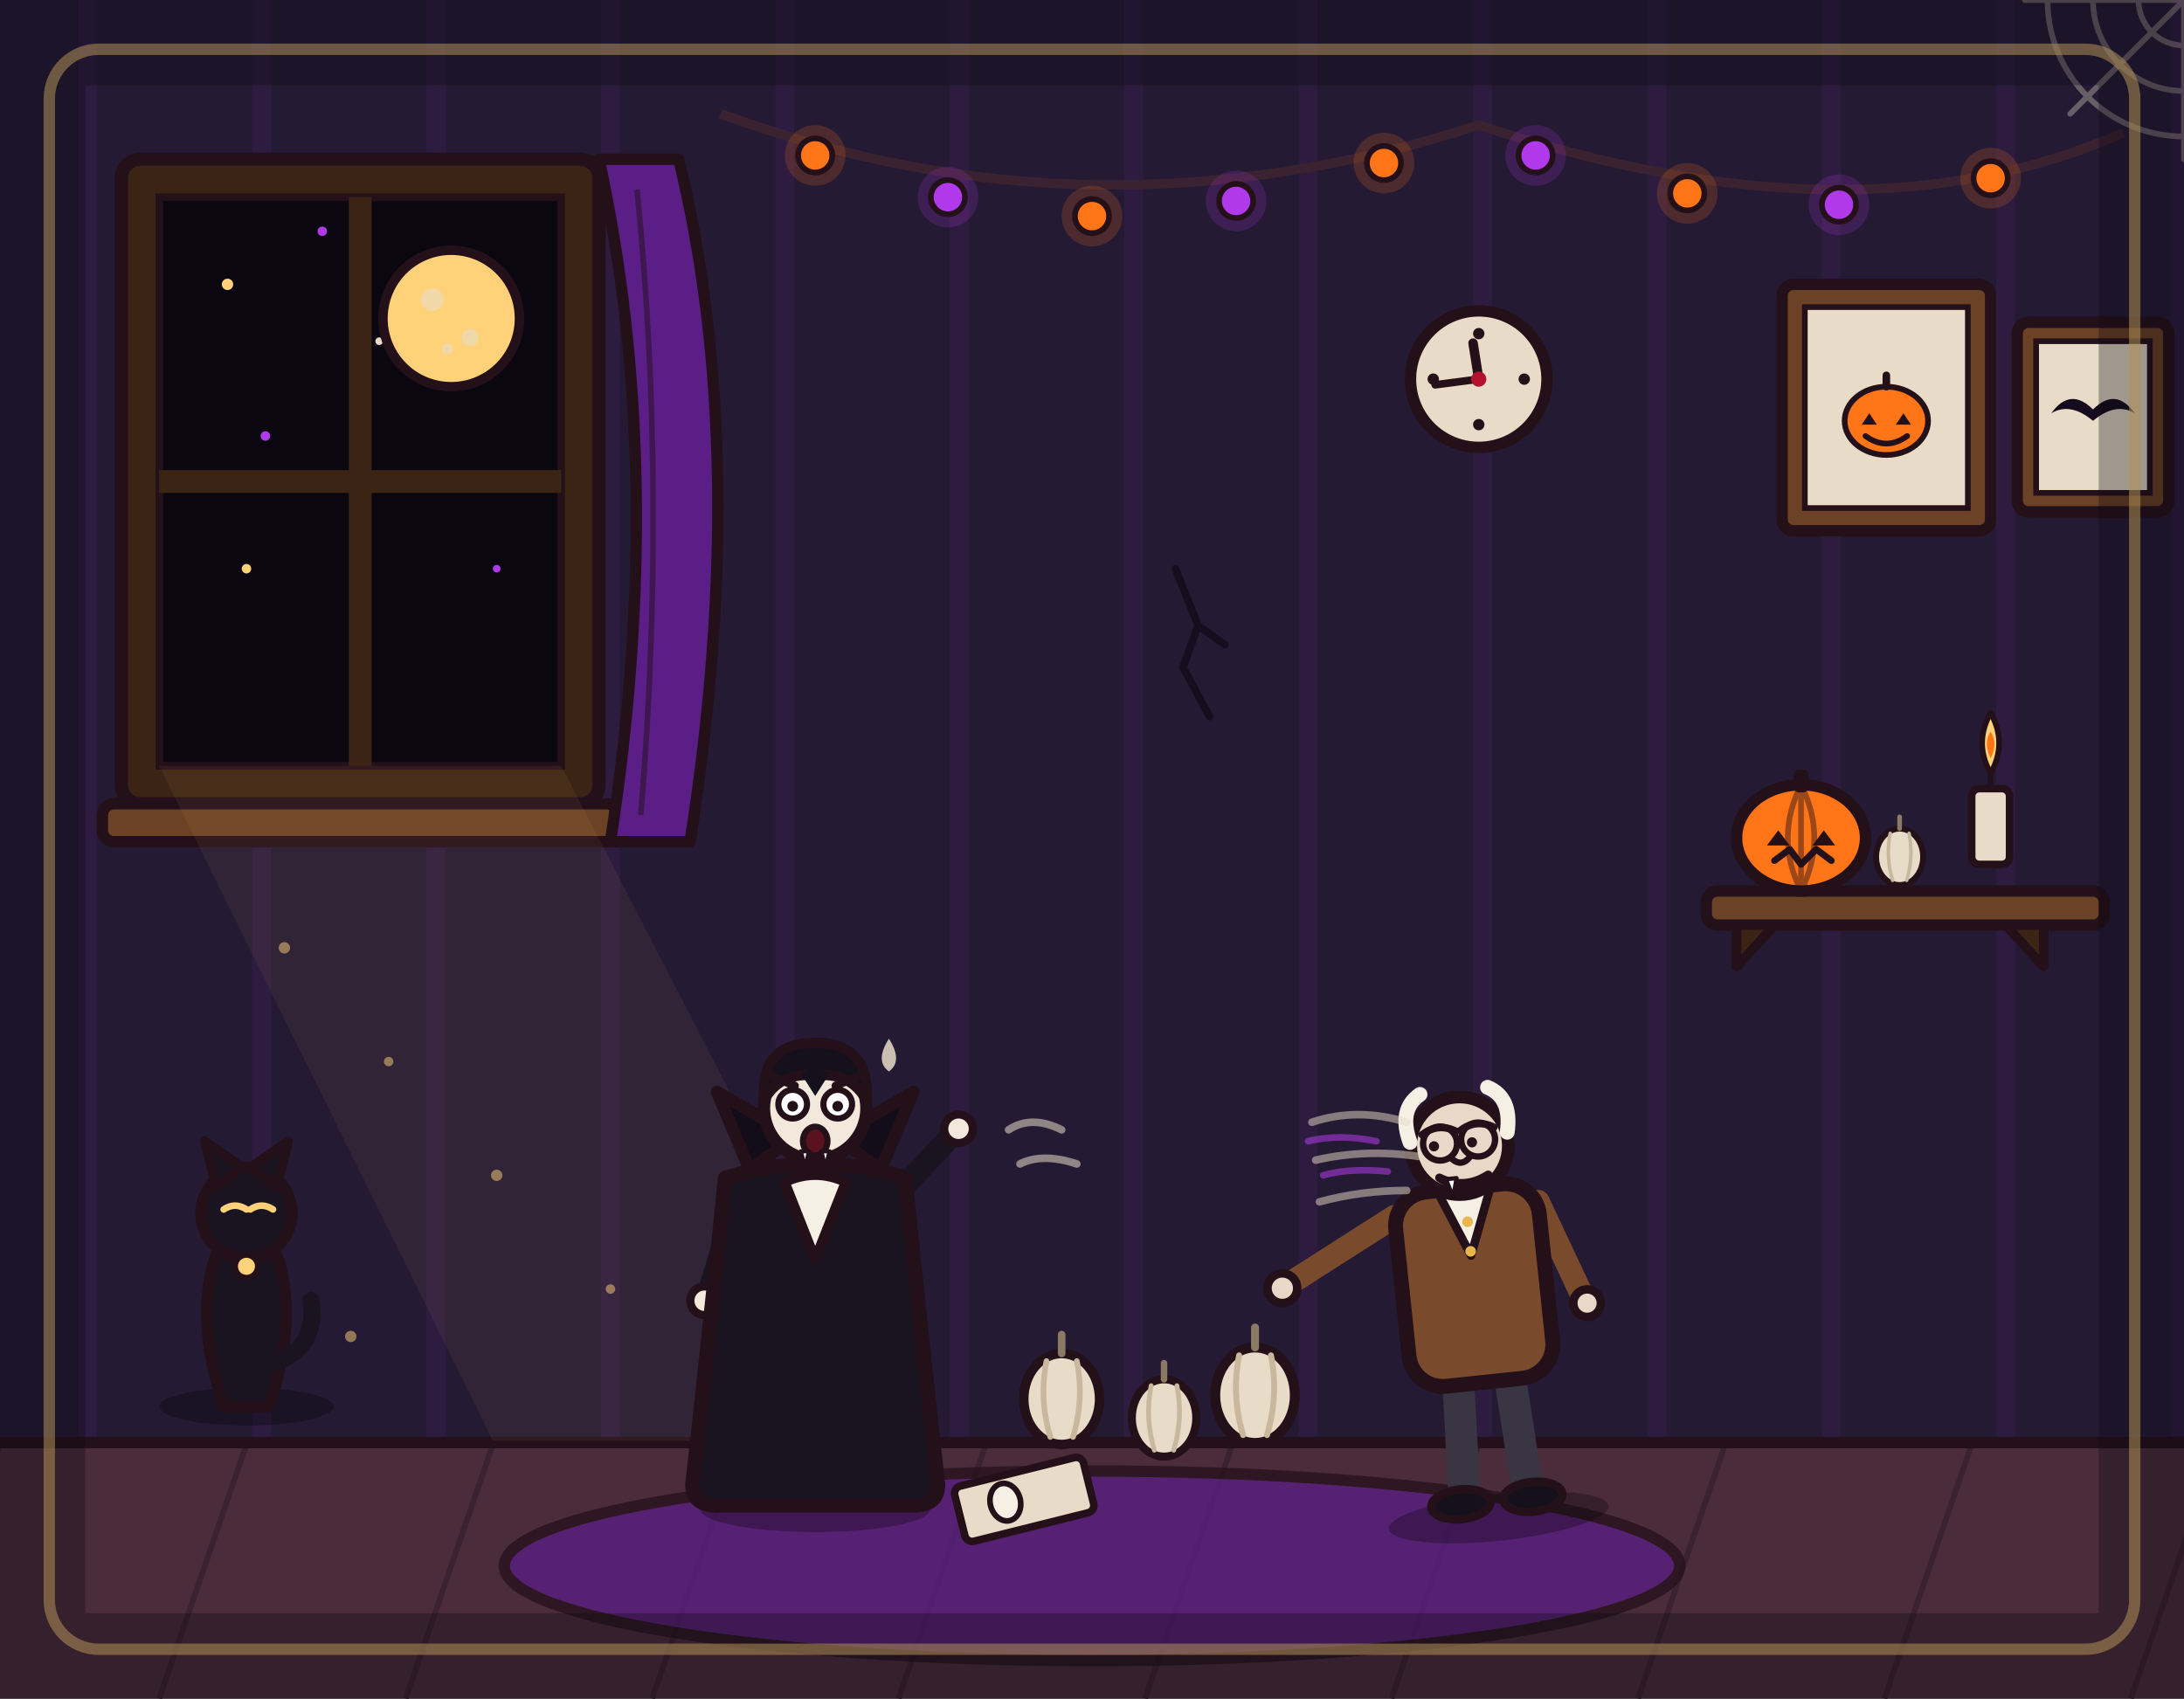
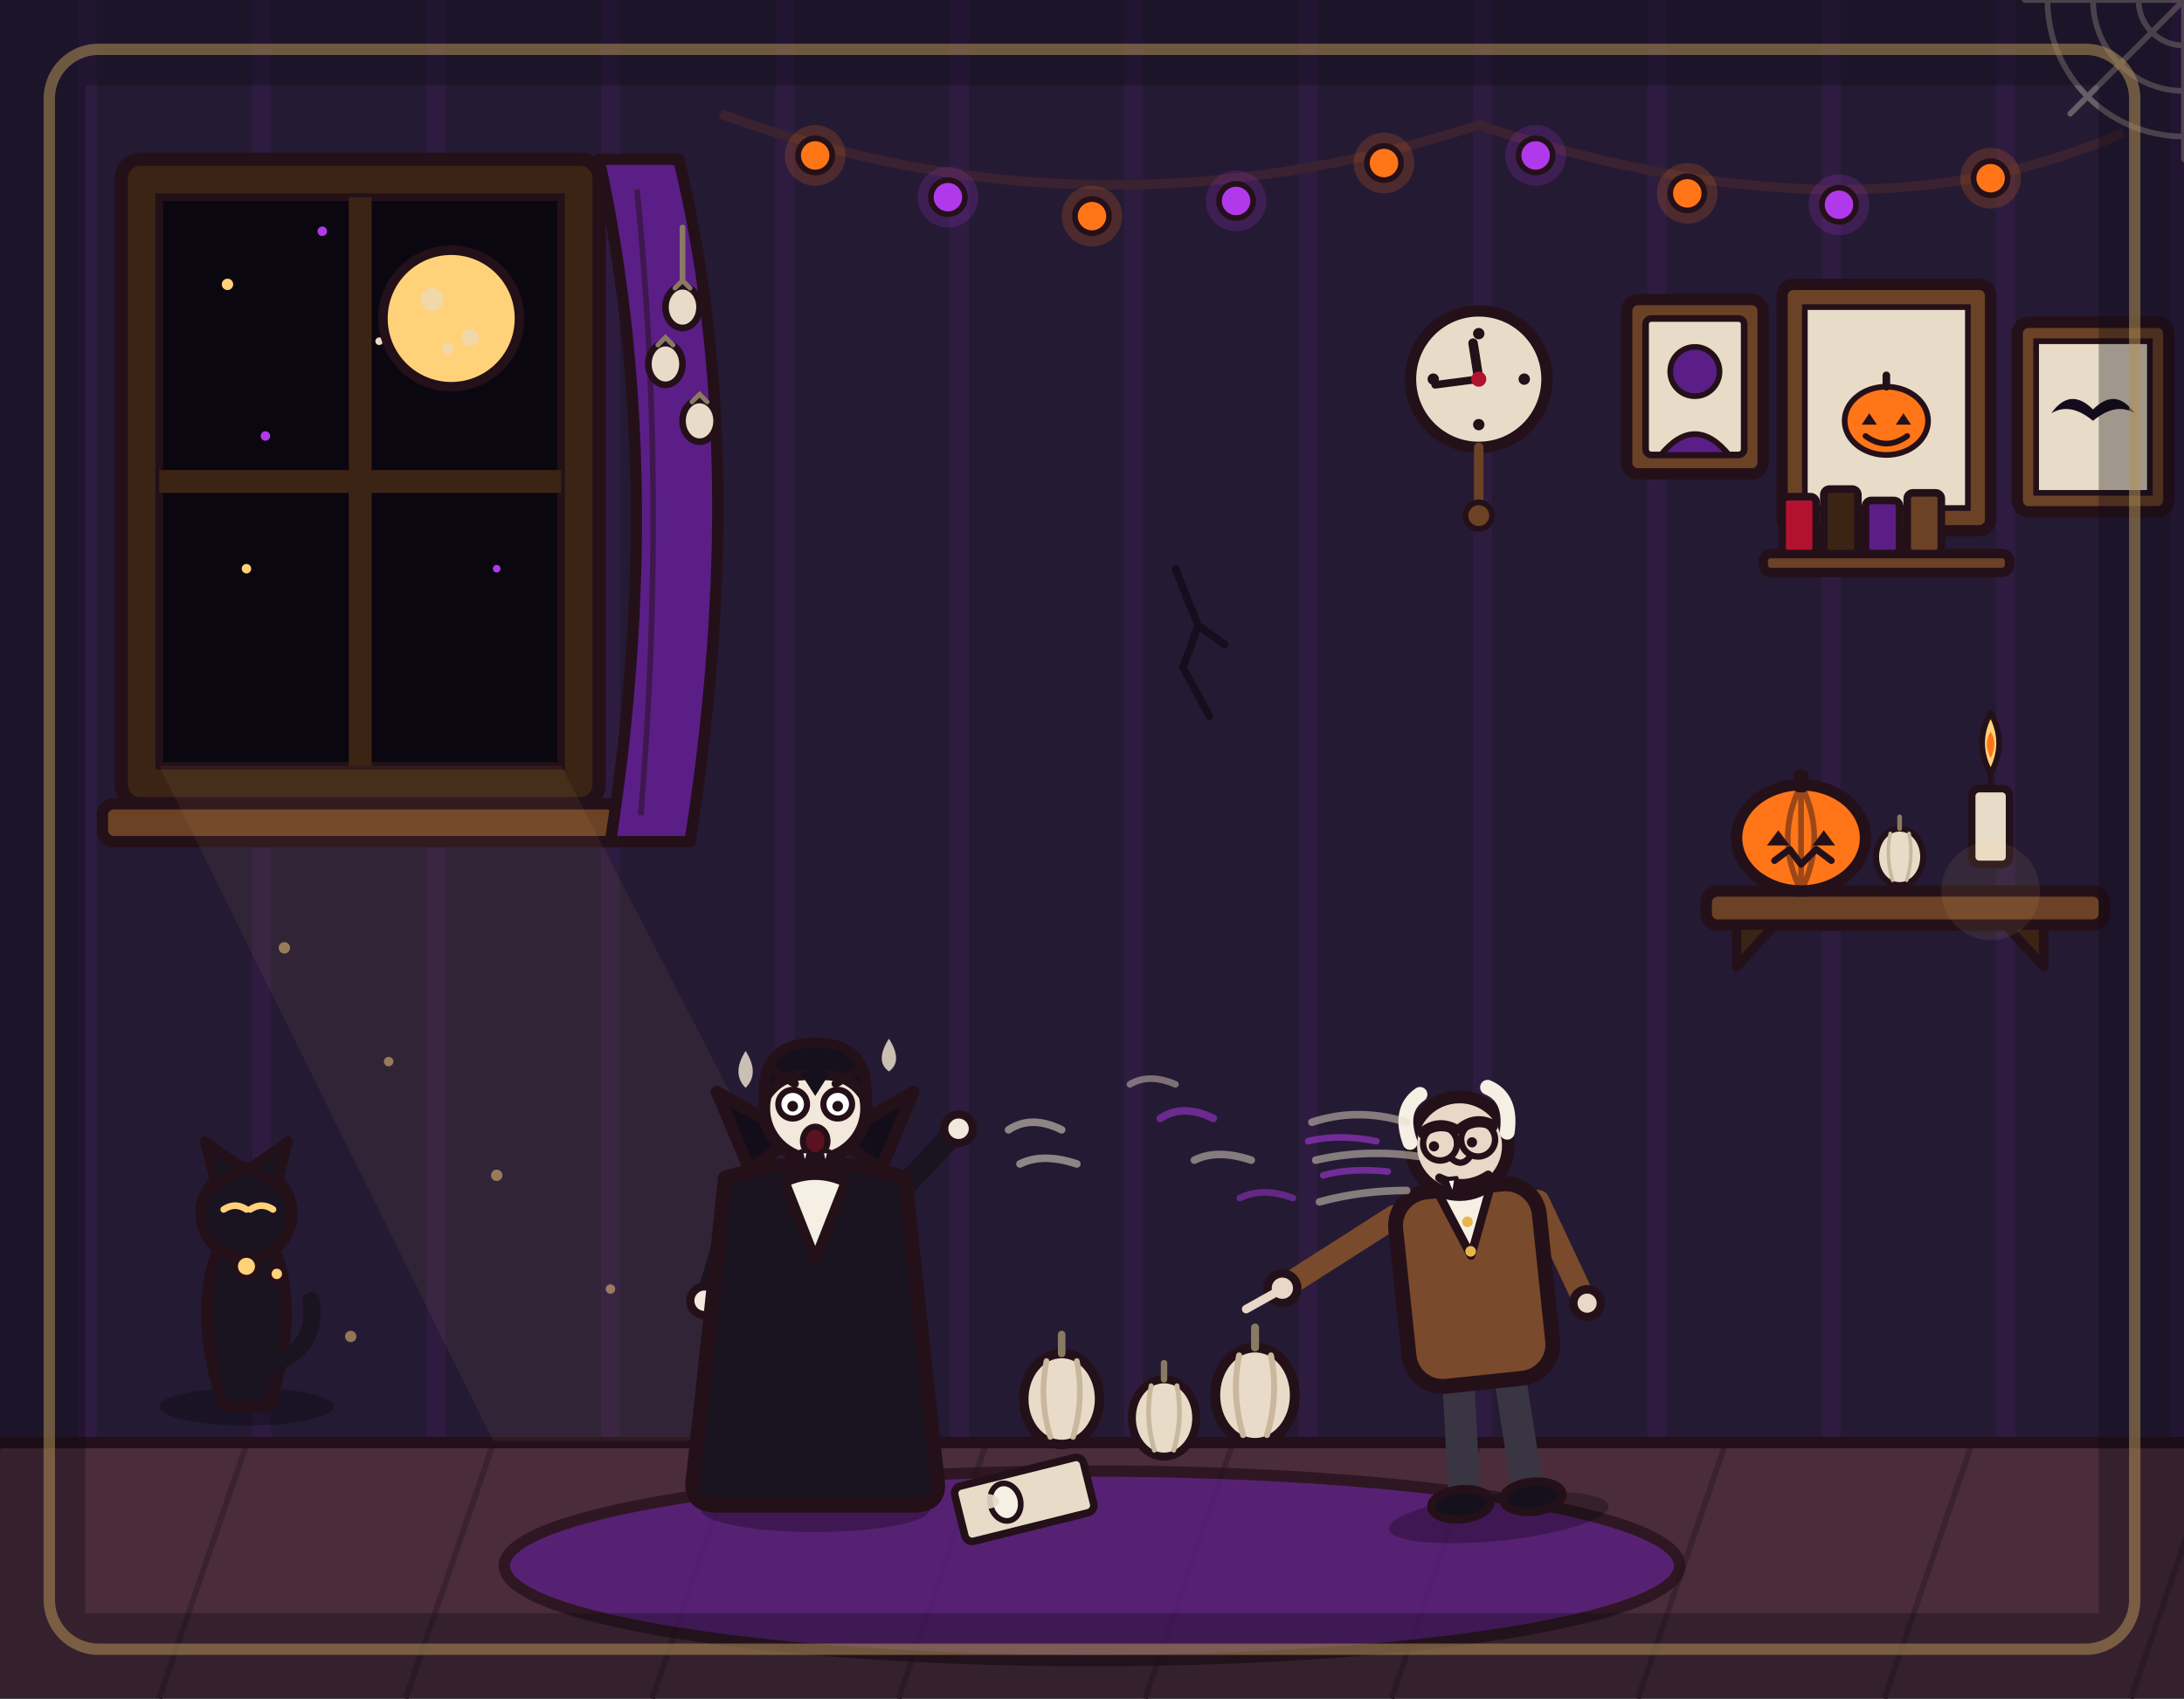
<svg xmlns="http://www.w3.org/2000/svg" viewBox="0 0 1152 896" width="1152" height="896">
  <rect x="0" y="0" width="1152" height="896" fill="#241a33" />
  <path d="M46 0V762M138 0V762M230 0V762M322 0V762M414 0V762M506 0V762M598 0V762M690 0V762M782 0V762M874 0V762M966 0V762M1058 0V762M1150 0V762" stroke="#b03aeb" stroke-width="10" opacity=".07" fill="none" />
  <g>
    <rect x="64" y="84" width="252" height="340" rx="10" fill="#3c2415" stroke="#241019" stroke-width="7" stroke-linejoin="round" />
    <rect x="84" y="104" width="212" height="300" fill="#0b0710" stroke="#241019" stroke-width="4" />
    <circle cx="120" cy="150" r="3" fill="#ffd27a" />
    <circle cx="170" cy="122" r="2.5" fill="#b03aeb" />
    <circle cx="140" cy="230" r="2.5" fill="#b03aeb" />
    <circle cx="200" cy="180" r="2" fill="#e8dcc8" />
    <circle cx="130" cy="300" r="2.5" fill="#ffd27a" />
    <circle cx="262" cy="300" r="2" fill="#b03aeb" />
    <circle cx="238" cy="168" r="36" fill="#ffd27a" stroke="#241019" stroke-width="5" />
    <circle cx="228" cy="158" r="6" fill="#e8dcc8" opacity=".6" />
    <circle cx="248" cy="178" r="4.5" fill="#e8dcc8" opacity=".6" />
    <circle cx="236" cy="184" r="3" fill="#e8dcc8" opacity=".6" />
    <line x1="190" y1="104" x2="190" y2="404" stroke="#3c2415" stroke-width="12" />
    <line x1="84" y1="254" x2="296" y2="254" stroke="#3c2415" stroke-width="12" />
    <rect x="54" y="424" width="272" height="20" rx="6" fill="#6b4226" stroke="#241019" stroke-width="6" stroke-linejoin="round" />
    <path d="M316 84 Q352 250 322 444 L364 444 Q396 240 358 84 Z" fill="#5b1e86" stroke="#241019" stroke-width="6" stroke-linejoin="round" />
    <path d="M336 100 Q352 260 338 430" fill="none" stroke="#241019" stroke-width="3" opacity=".5" />
  </g>
  <g>
    <path d="M380 60 Q576 132 780 66 Q980 132 1120 70" fill="none" stroke="#3a2230" stroke-width="5" />
    <circle cx="430" cy="82" r="16" fill="#ff7518" opacity=".18" />
    <circle cx="500" cy="104" r="16" fill="#b03aeb" opacity=".18" />
    <circle cx="576" cy="114" r="16" fill="#ff7518" opacity=".18" />
    <circle cx="652" cy="106" r="16" fill="#b03aeb" opacity=".18" />
    <circle cx="730" cy="86" r="16" fill="#ff7518" opacity=".18" />
    <circle cx="810" cy="82" r="16" fill="#b03aeb" opacity=".18" />
    <circle cx="890" cy="102" r="16" fill="#ff7518" opacity=".18" />
    <circle cx="970" cy="108" r="16" fill="#b03aeb" opacity=".18" />
    <circle cx="1050" cy="94" r="16" fill="#ff7518" opacity=".18" />
    <circle cx="430" cy="82" r="9" fill="#ff7518" stroke="#241019" stroke-width="3" />
    <circle cx="500" cy="104" r="9" fill="#b03aeb" stroke="#241019" stroke-width="3" />
    <circle cx="576" cy="114" r="9" fill="#ff7518" stroke="#241019" stroke-width="3" />
    <circle cx="652" cy="106" r="9" fill="#b03aeb" stroke="#241019" stroke-width="3" />
    <circle cx="730" cy="86" r="9" fill="#ff7518" stroke="#241019" stroke-width="3" />
    <circle cx="810" cy="82" r="9" fill="#b03aeb" stroke="#241019" stroke-width="3" />
    <circle cx="890" cy="102" r="9" fill="#ff7518" stroke="#241019" stroke-width="3" />
    <circle cx="970" cy="108" r="9" fill="#b03aeb" stroke="#241019" stroke-width="3" />
    <circle cx="1050" cy="94" r="9" fill="#ff7518" stroke="#241019" stroke-width="3" />
  </g>
  <g>
    <rect x="940" y="150" width="110" height="130" rx="6" fill="#6b4226" stroke="#241019" stroke-width="6" stroke-linejoin="round" />
    <rect x="952" y="162" width="86" height="106" fill="#e8dcc8" stroke="#241019" stroke-width="3" />
    <ellipse cx="995" cy="222" rx="22" ry="18" fill="#ff7518" stroke="#241019" stroke-width="3" />
    <path d="M995 204 L995 198" stroke="#241019" stroke-width="4" stroke-linecap="round" />
    <path d="M986 218 L990 224 L982 224 Z" fill="#241019" />
    <path d="M1004 218 L1000 224 L1008 224 Z" fill="#241019" />
    <path d="M984 230 Q995 238 1006 230" fill="none" stroke="#241019" stroke-width="3" stroke-linecap="round" />
    <rect x="1064" y="170" width="80" height="100" rx="6" fill="#6b4226" stroke="#241019" stroke-width="6" stroke-linejoin="round" />
    <rect x="1074" y="180" width="60" height="80" fill="#e8dcc8" stroke="#241019" stroke-width="3" />
    <path d="M1082 218 Q1092 204 1104 216 Q1116 204 1126 218 Q1116 212 1104 222 Q1092 212 1082 218 Z" fill="#150b1e" />
  </g>
  <g>
    <rect x="900" y="470" width="210" height="18" rx="6" fill="#6b4226" stroke="#241019" stroke-width="6" stroke-linejoin="round" />
    <path d="M916 488 L916 510 L936 488 Z" fill="#3c2415" stroke="#241019" stroke-width="5" stroke-linejoin="round" />
    <path d="M1078 488 L1078 510 L1058 488 Z" fill="#3c2415" stroke="#241019" stroke-width="5" stroke-linejoin="round" />
    <ellipse cx="950" cy="442" rx="34" ry="28" fill="#ff7518" stroke="#241019" stroke-width="6" stroke-linejoin="round" />
    <path d="M950 414 Q936 442 950 470 M950 414 Q964 442 950 470 M950 414 L950 470" fill="none" stroke="#241019" stroke-width="3" opacity=".45" />
    <rect x="946" y="406" width="8" height="12" rx="3" fill="#241019" />
    <path d="M938 438 L944 446 L932 446 Z" fill="#241019" />
    <path d="M962 438 L956 446 L968 446 Z" fill="#241019" />
    <path d="M936 454 L944 448 L950 456 L958 448 L966 454" fill="none" stroke="#241019" stroke-width="3.5" stroke-linecap="round" stroke-linejoin="round" />
    <rect x="1040" y="416" width="20" height="40" rx="4" fill="#e8dcc8" stroke="#241019" stroke-width="4" stroke-linejoin="round" />
    <line x1="1050" y1="416" x2="1050" y2="408" stroke="#241019" stroke-width="3" stroke-linecap="round" />
    <path d="M1050 408 Q1041 392 1050 376 Q1059 392 1050 408 Z" fill="#ffd27a" stroke="#241019" stroke-width="3" stroke-linejoin="round" />
    <path d="M1050 400 Q1046 392 1050 386 Q1054 392 1050 400 Z" fill="#ff7518" />
    <g transform="translate(1002 452) scale(0.62)">
      <ellipse cx="0" cy="0" rx="20" ry="24" fill="#e8dcc8" stroke="#241019" stroke-width="5" stroke-linejoin="round" />
      <path d="M0 -24 L0 -34" fill="none" stroke="#8a7a64" stroke-width="4" stroke-linecap="round" />
      <path d="M-8 -20 Q-12 0 -6 20 M8 -20 Q12 0 6 20" fill="none" stroke="#c9b89e" stroke-width="3" stroke-linecap="round" />
    </g>
  </g>
  <g>
    <ellipse cx="130" cy="742" rx="46" ry="10" fill="#000000" opacity=".28" />
    <path d="M118 742 Q104 700 112 668 Q116 652 130 652 Q144 652 148 668 Q156 700 142 742 Z" fill="#1a1420" stroke="#241019" stroke-width="6" stroke-linejoin="round" />
    <circle cx="130" cy="640" r="24" fill="#1a1420" stroke="#241019" stroke-width="6" stroke-linejoin="round" />
    <path d="M114 626 L108 602 L128 616 Z" fill="#1a1420" stroke="#241019" stroke-width="5" stroke-linejoin="round" />
    <path d="M146 626 L152 602 L132 616 Z" fill="#1a1420" stroke="#241019" stroke-width="5" stroke-linejoin="round" />
    <path d="M118 638 Q124 634 130 638 M132 638 Q138 634 144 638" fill="none" stroke="#ffd27a" stroke-width="3.5" stroke-linecap="round" />
    <path d="M142 720 Q168 712 164 686" fill="none" stroke="#1a1420" stroke-width="9" stroke-linecap="round" />
    <circle cx="130" cy="668" r="6" fill="#ffd27a" stroke="#241019" stroke-width="3" />
  </g>
  <rect x="0" y="760" width="1152" height="136" fill="#4a2c3a" />
  <path d="M0 762 L-46 896M130 762 L84 896M260 762 L214 896M390 762 L344 896M520 762 L474 896M650 762 L604 896M780 762 L734 896M910 762 L864 896M1040 762 L994 896M1170 762 L1124 896" stroke="#3a2230" stroke-width="3" fill="none" />
  <line x1="0" y1="761" x2="1152" y2="761" stroke="#241019" stroke-width="6" stroke-linecap="round" />
  <ellipse cx="576" cy="826" rx="310" ry="50" fill="#5b1e86" stroke="#241019" stroke-width="6" stroke-linejoin="round" opacity="0.75" />
  <g transform="translate(560 738)">
    <ellipse cx="0" cy="0" rx="20" ry="24" fill="#e8dcc8" stroke="#241019" stroke-width="5" stroke-linejoin="round" />
    <path d="M0 -24 L0 -34" fill="none" stroke="#8a7a64" stroke-width="4" stroke-linecap="round" />
    <path d="M-8 -20 Q-12 0 -6 20 M8 -20 Q12 0 6 20" fill="none" stroke="#c9b89e" stroke-width="3" stroke-linecap="round" />
  </g>
  <g transform="translate(614 748) scale(0.85)">
    <ellipse cx="0" cy="0" rx="20" ry="24" fill="#e8dcc8" stroke="#241019" stroke-width="5" stroke-linejoin="round" />
    <path d="M0 -24 L0 -34" fill="none" stroke="#8a7a64" stroke-width="4" stroke-linecap="round" />
    <path d="M-8 -20 Q-12 0 -6 20 M8 -20 Q12 0 6 20" fill="none" stroke="#c9b89e" stroke-width="3" stroke-linecap="round" />
  </g>
  <g transform="translate(662 736) scale(1.05)">
    <ellipse cx="0" cy="0" rx="20" ry="24" fill="#e8dcc8" stroke="#241019" stroke-width="5" stroke-linejoin="round" />
    <path d="M0 -24 L0 -34" fill="none" stroke="#8a7a64" stroke-width="4" stroke-linecap="round" />
    <path d="M-8 -20 Q-12 0 -6 20 M8 -20 Q12 0 6 20" fill="none" stroke="#c9b89e" stroke-width="3" stroke-linecap="round" />
  </g>
  <g transform="translate(780 200)">
    <circle cx="0" cy="0" r="36" fill="#e8dcc8" stroke="#241019" stroke-width="6" />
    <circle cx="0" cy="-24" r="3" fill="#241019" />
    <circle cx="24" cy="0" r="3" fill="#241019" />
    <circle cx="0" cy="24" r="3" fill="#241019" />
    <circle cx="-24" cy="0" r="3" fill="#241019" />
    <line x1="0" y1="0" x2="-3" y2="-19" stroke="#241019" stroke-width="5" stroke-linecap="round" />
    <line x1="0" y1="0" x2="-23" y2="3" stroke="#241019" stroke-width="4" stroke-linecap="round" />
    <circle cx="0" cy="0" r="4" fill="#b3122e" />
  </g>
  <g fill="none" stroke="#e8dcc8" stroke-width="3" opacity=".35" stroke-linecap="round" transform="translate(1152 0) scale(-1 1)">
    <path d="M0 0 L84 0 M0 0 L0 84 M0 0 L60 60" />
    <path d="M24 0 A24 24 0 0 1 0 24 M48 0 A48 48 0 0 1 0 48 M72 0 A72 72 0 0 1 0 72" />
  </g>
  <path d="M620 300 L632 330 L624 352 L638 378 M632 330 L646 340" fill="none" stroke="#0b0710" stroke-width="4" opacity=".6" stroke-linecap="round" />
  <polygon points="84,404 296,404 480,760 260,760" fill="#ffd27a" opacity=".06" />
  <g fill="#ffd27a" opacity=".5">
    <circle cx="150" cy="500" r="3" />
    <circle cx="205" cy="560" r="2.5" />
    <circle cx="262" cy="620" r="3" />
    <circle cx="322" cy="680" r="2.5" />
    <circle cx="185" cy="705" r="3" />
  </g>
  <g fill="none" stroke="#e8dcc8" stroke-width="4" stroke-linecap="round" opacity=".55">
    <path d="M560 596 Q544 588 532 596" />
    <path d="M568 614 Q550 608 538 614" />
  </g>
  <g transform="rotate(-14 540 790)">
    <rect x="505" y="776" width="70" height="30" rx="4" fill="#e8dcc8" stroke="#241019" stroke-width="4" />
    <ellipse cx="530" cy="790" rx="8" ry="10" fill="#f6efe4" stroke="#241019" stroke-width="3" />
  </g>
+   <line x1="360" y1="120" x2="360" y2="148" stroke="#8a7a64" stroke-width="3" stroke-linecap="round" />
+   <g fill="#e8dcc8" stroke="#241019" stroke-width="3.5">
+     <ellipse cx="360" cy="162" rx="9" ry="11" />
+     <ellipse cx="351" cy="192" rx="9" ry="11" />
+     <ellipse cx="369" cy="222" rx="9" ry="11" />
+   </g>
+   <path d="M356 152 L360 148 L364 152 M347 182 L351 178 L355 182 M365 212 L369 208 L373 212" fill="none" stroke="#8a7a64" stroke-width="2.5" stroke-linecap="round" />
+   <g fill="#e8dcc8" opacity=".9">
+     <ellipse cx="520" cy="792" rx="7" ry="4" />
+     <ellipse cx="545" cy="798" rx="5" ry="3" />
+     <ellipse cx="558" cy="788" rx="4" ry="2.5" />
+   </g>
+   <circle cx="146" cy="672" r="4" fill="#ffd27a" stroke="#241019" stroke-width="2.5" />
+   <g fill="none" stroke-linecap="round">
+     <path d="M640 590 Q624 582 612 590" stroke="#b03aeb" stroke-width="4" opacity=".5" />
+     <path d="M660 612 Q642 606 630 612" stroke="#e8dcc8" stroke-width="4" opacity=".5" />
+     <path d="M620 572 Q606 566 596 572" stroke="#e8dcc8" stroke-width="3.5" opacity=".45" />
+     <path d="M682 632 Q666 626 654 632" stroke="#b03aeb" stroke-width="3.5" opacity=".45" />
+   </g>
+   <g>
+     <rect x="858" y="158" width="72" height="92" rx="6" fill="#6b4226" stroke="#241019" stroke-width="6" stroke-linejoin="round" />
+     <rect x="868" y="168" width="52" height="72" rx="3" fill="#e8dcc8" stroke="#241019" stroke-width="3.5" />
+     <circle cx="894" cy="196" r="13" fill="#5b1e86" stroke="#241019" stroke-width="3" />
+     <path d="M876 240 Q894 218 912 240 Z" fill="#5b1e86" stroke="#241019" stroke-width="3" stroke-linejoin="round" />
+   </g>
+   <rect x="930" y="292" width="130" height="10" rx="4" fill="#6b4226" stroke="#241019" stroke-width="5" stroke-linejoin="round" />
+   <rect x="940" y="262" width="18" height="30" rx="3" fill="#b3122e" stroke="#241019" stroke-width="4" />
+   <rect x="962" y="258" width="18" height="34" rx="3" fill="#3c2415" stroke="#241019" stroke-width="4" />
+   <rect x="984" y="264" width="18" height="28" rx="3" fill="#5b1e86" stroke="#241019" stroke-width="4" />
+   <rect x="1006" y="260" width="18" height="32" rx="3" fill="#6b4226" stroke="#241019" stroke-width="4" />
+   <circle cx="1050" cy="470" r="26" fill="#ffd27a" opacity=".08" />
+   <line x1="780" y1="236" x2="780" y2="266" stroke="#6b4226" stroke-width="5" stroke-linecap="round" />
+   <circle cx="780" cy="272" r="7" fill="#6b4226" stroke="#241019" stroke-width="3" />
  <g transform="translate(430 792) scale(1.08)">
    <ellipse cx="0" cy="4" rx="56" ry="11" fill="#000000" opacity=".28" />
    <path d="M-12 -62 L-16 -6" fill="none" stroke="#241a2e" stroke-width="15" stroke-linecap="round" />
    <path d="M12 -62 L16 -6" fill="none" stroke="#241a2e" stroke-width="15" stroke-linecap="round" />
    <ellipse cx="-18" cy="-4" rx="15" ry="7" fill="#14101c" stroke="#241019" stroke-width="4" stroke-linejoin="round" />
    <ellipse cx="18" cy="-4" rx="15" ry="7" fill="#14101c" stroke="#241019" stroke-width="4" stroke-linejoin="round" />
    <path d="M-38 -148 L-52 -102" fill="none" stroke="#1a1420" stroke-width="11" stroke-linecap="round" />
    <circle cx="-54" cy="-98" r="7" fill="#f2e8dc" stroke="#241019" stroke-width="4" stroke-linejoin="round" />
    <path d="M38 -148 L66 -178" fill="none" stroke="#1a1420" stroke-width="11" stroke-linecap="round" />
    <circle cx="70" cy="-182" r="7" fill="#f2e8dc" stroke="#241019" stroke-width="4" stroke-linejoin="round" />
    <path d="M-44 -158 Q-52 -80 -60 -8 Q-60 2 -48 2 L48 2 Q60 2 60 -8 Q52 -80 44 -158 Q0 -172 -44 -158 Z" fill="#1a1420" stroke="#241019" stroke-width="7" stroke-linejoin="round" />
    <path d="M-32 -162 L-48 -200 L-10 -178 Z" fill="#120d18" stroke="#241019" stroke-width="6" stroke-linejoin="round" />
    <path d="M32 -162 L48 -200 L10 -178 Z" fill="#120d18" stroke="#241019" stroke-width="6" stroke-linejoin="round" />
    <path d="M-15 -156 L0 -118 L15 -156 Q0 -163 -15 -156 Z" fill="#f6efe4" stroke="#241019" stroke-width="5" stroke-linejoin="round" />
    <circle cx="0" cy="-192" r="25" fill="#f2e8dc" stroke="#241019" stroke-width="6" stroke-linejoin="round" />
    <path d="M-25 -196 Q-27 -224 0 -224 Q27 -224 25 -196 Q17 -210 0 -208 Q-17 -210 -25 -196 Z" fill="#14101c" stroke="#241019" stroke-width="5" stroke-linejoin="round" />
    <path d="M-7 -209 L0 -198 L7 -209 Q0 -213 -7 -209 Z" fill="#14101c" />
-     <path d="M-22 -208 L-10 -203 M22 -208 L10 -203" fill="none" stroke="#241019" stroke-width="4" stroke-linecap="round" />
+     <path d="M-23 -212 L-10 -204 M23 -212 L10 -204" fill="none" stroke="#241019" stroke-width="4" stroke-linecap="round" />
    <circle cx="-11" cy="-194" r="7" fill="#ffffff" stroke="#241019" stroke-width="3" stroke-linejoin="round" />
    <circle cx="11" cy="-194" r="7" fill="#ffffff" stroke="#241019" stroke-width="3" stroke-linejoin="round" />
    <circle cx="-11" cy="-193" r="2.6" fill="#241019" />
    <circle cx="11" cy="-193" r="2.6" fill="#241019" />
    <ellipse cx="0" cy="-176" rx="6" ry="7" fill="#5b1220" stroke="#241019" stroke-width="3" stroke-linejoin="round" />
    <path d="M-7 -171 L-3 -171 L-5 -163 Z" fill="#ffffff" stroke="#241019" stroke-width="2" stroke-linejoin="round" />
    <path d="M3 -171 L7 -171 L5 -163 Z" fill="#ffffff" stroke="#241019" stroke-width="2" stroke-linejoin="round" />
    <path d="M36 -226 Q29 -215 36 -210 Q43 -215 36 -226 Z" fill="#e8dcc8" opacity=".85" />
+     <path d="M-34 -220 Q-27 -209 -34 -202 Q-41 -209 -34 -220 Z" fill="#e8dcc8" opacity=".85" />
  </g>
  <g transform="translate(790 796) rotate(-6) scale(1.12)">
    <ellipse cx="0" cy="4" rx="52" ry="11" fill="#000000" opacity=".28" />
    <path d="M-12 -66 L-15 -6" fill="none" stroke="#3a3542" stroke-width="15" stroke-linecap="round" />
    <path d="M12 -66 L15 -6" fill="none" stroke="#3a3542" stroke-width="15" stroke-linecap="round" />
    <ellipse cx="-17" cy="-4" rx="14" ry="7" fill="#14101c" stroke="#241019" stroke-width="4" stroke-linejoin="round" />
    <ellipse cx="17" cy="-4" rx="14" ry="7" fill="#14101c" stroke="#241019" stroke-width="4" stroke-linejoin="round" />
    <path d="M-34 -142 L-86 -116" fill="none" stroke="#7a4a2c" stroke-width="11" stroke-linecap="round" />
    <circle cx="-90" cy="-114" r="7" fill="#e8d8c8" stroke="#241019" stroke-width="4" stroke-linejoin="round" />
+     <line x1="-94" y1="-112" x2="-108" y2="-106" stroke="#e8d8c8" stroke-width="4" stroke-linecap="round" />
    <path d="M34 -142 L50 -96" fill="none" stroke="#7a4a2c" stroke-width="11" stroke-linecap="round" />
    <circle cx="52" cy="-92" r="6.5" fill="#e8d8c8" stroke="#241019" stroke-width="4" stroke-linejoin="round" />
    <rect x="-34" y="-152" width="68" height="92" rx="16" fill="#7a4a2c" stroke="#241019" stroke-width="7" stroke-linejoin="round" />
    <path d="M-12 -150 L0 -120 L12 -150 Z" fill="#f6efe4" stroke="#241019" stroke-width="4" stroke-linejoin="round" />
    <circle cx="0" cy="-136" r="2.5" fill="#e8b64c" />
    <circle cx="0" cy="-122" r="2.5" fill="#e8b64c" />
    <circle cx="0" cy="-172" r="23" fill="#e8d8c8" stroke="#241019" stroke-width="6" stroke-linejoin="round" />
    <path d="M-23 -176 Q-27 -192 -16 -198" fill="none" stroke="#f6efe4" stroke-width="7" stroke-linecap="round" />
    <path d="M23 -176 Q27 -192 16 -198" fill="none" stroke="#f6efe4" stroke-width="7" stroke-linecap="round" />
    <circle cx="-9" cy="-174" r="8" fill="none" stroke="#241019" stroke-width="3" />
    <circle cx="9" cy="-174" r="8" fill="none" stroke="#241019" stroke-width="3" />
    <line x1="-1" y1="-174" x2="1" y2="-174" stroke="#241019" stroke-width="3" stroke-linecap="round" />
    <path d="M-17 -179 Q-9 -184 -1 -179 M1 -179 Q9 -184 17 -179" fill="none" stroke="#241019" stroke-width="3.5" stroke-linecap="round" />
+     <path d="M-17 -181 Q-9 -186 -1 -181 M1 -181 Q9 -186 17 -181" fill="none" stroke="#241019" stroke-width="3" stroke-linecap="round" />
    <circle cx="-12" cy="-173" r="2.4" fill="#241019" />
    <circle cx="6" cy="-173" r="2.4" fill="#241019" />
    <path d="M-4 -166 Q0 -162 4 -166" fill="none" stroke="#241019" stroke-width="3" stroke-linecap="round" />
    <path d="M-11 -158 Q0 -148 12 -157 Q0 -151 -11 -158 Z" fill="#5b1220" stroke="#241019" stroke-width="4" stroke-linejoin="round" />
    <path d="M-8 -157 L-3 -157 L-5.5 -148 Z" fill="#ffffff" stroke="#241019" stroke-width="2" stroke-linejoin="round" />
  </g>
  <g>
    <path d="M742 592 Q716 584 692 592 M748 610 Q720 606 694 612 M742 628 Q718 628 696 634" fill="none" stroke="#e8dcc8" stroke-width="4" stroke-linecap="round" opacity=".5" />
    <path d="M726 602 Q706 598 690 602 M732 618 Q712 616 698 620" fill="none" stroke="#b03aeb" stroke-width="3.5" stroke-linecap="round" opacity=".55" />
  </g>
  <rect x="26" y="26" width="1100" height="844" rx="26" fill="none" stroke="#ffd27a" stroke-width="6" opacity="0.55" />
  <rect x="0" y="0" width="1152" height="896" fill="none" stroke="#0b0710" stroke-width="90" opacity="0.32" />
</svg>
